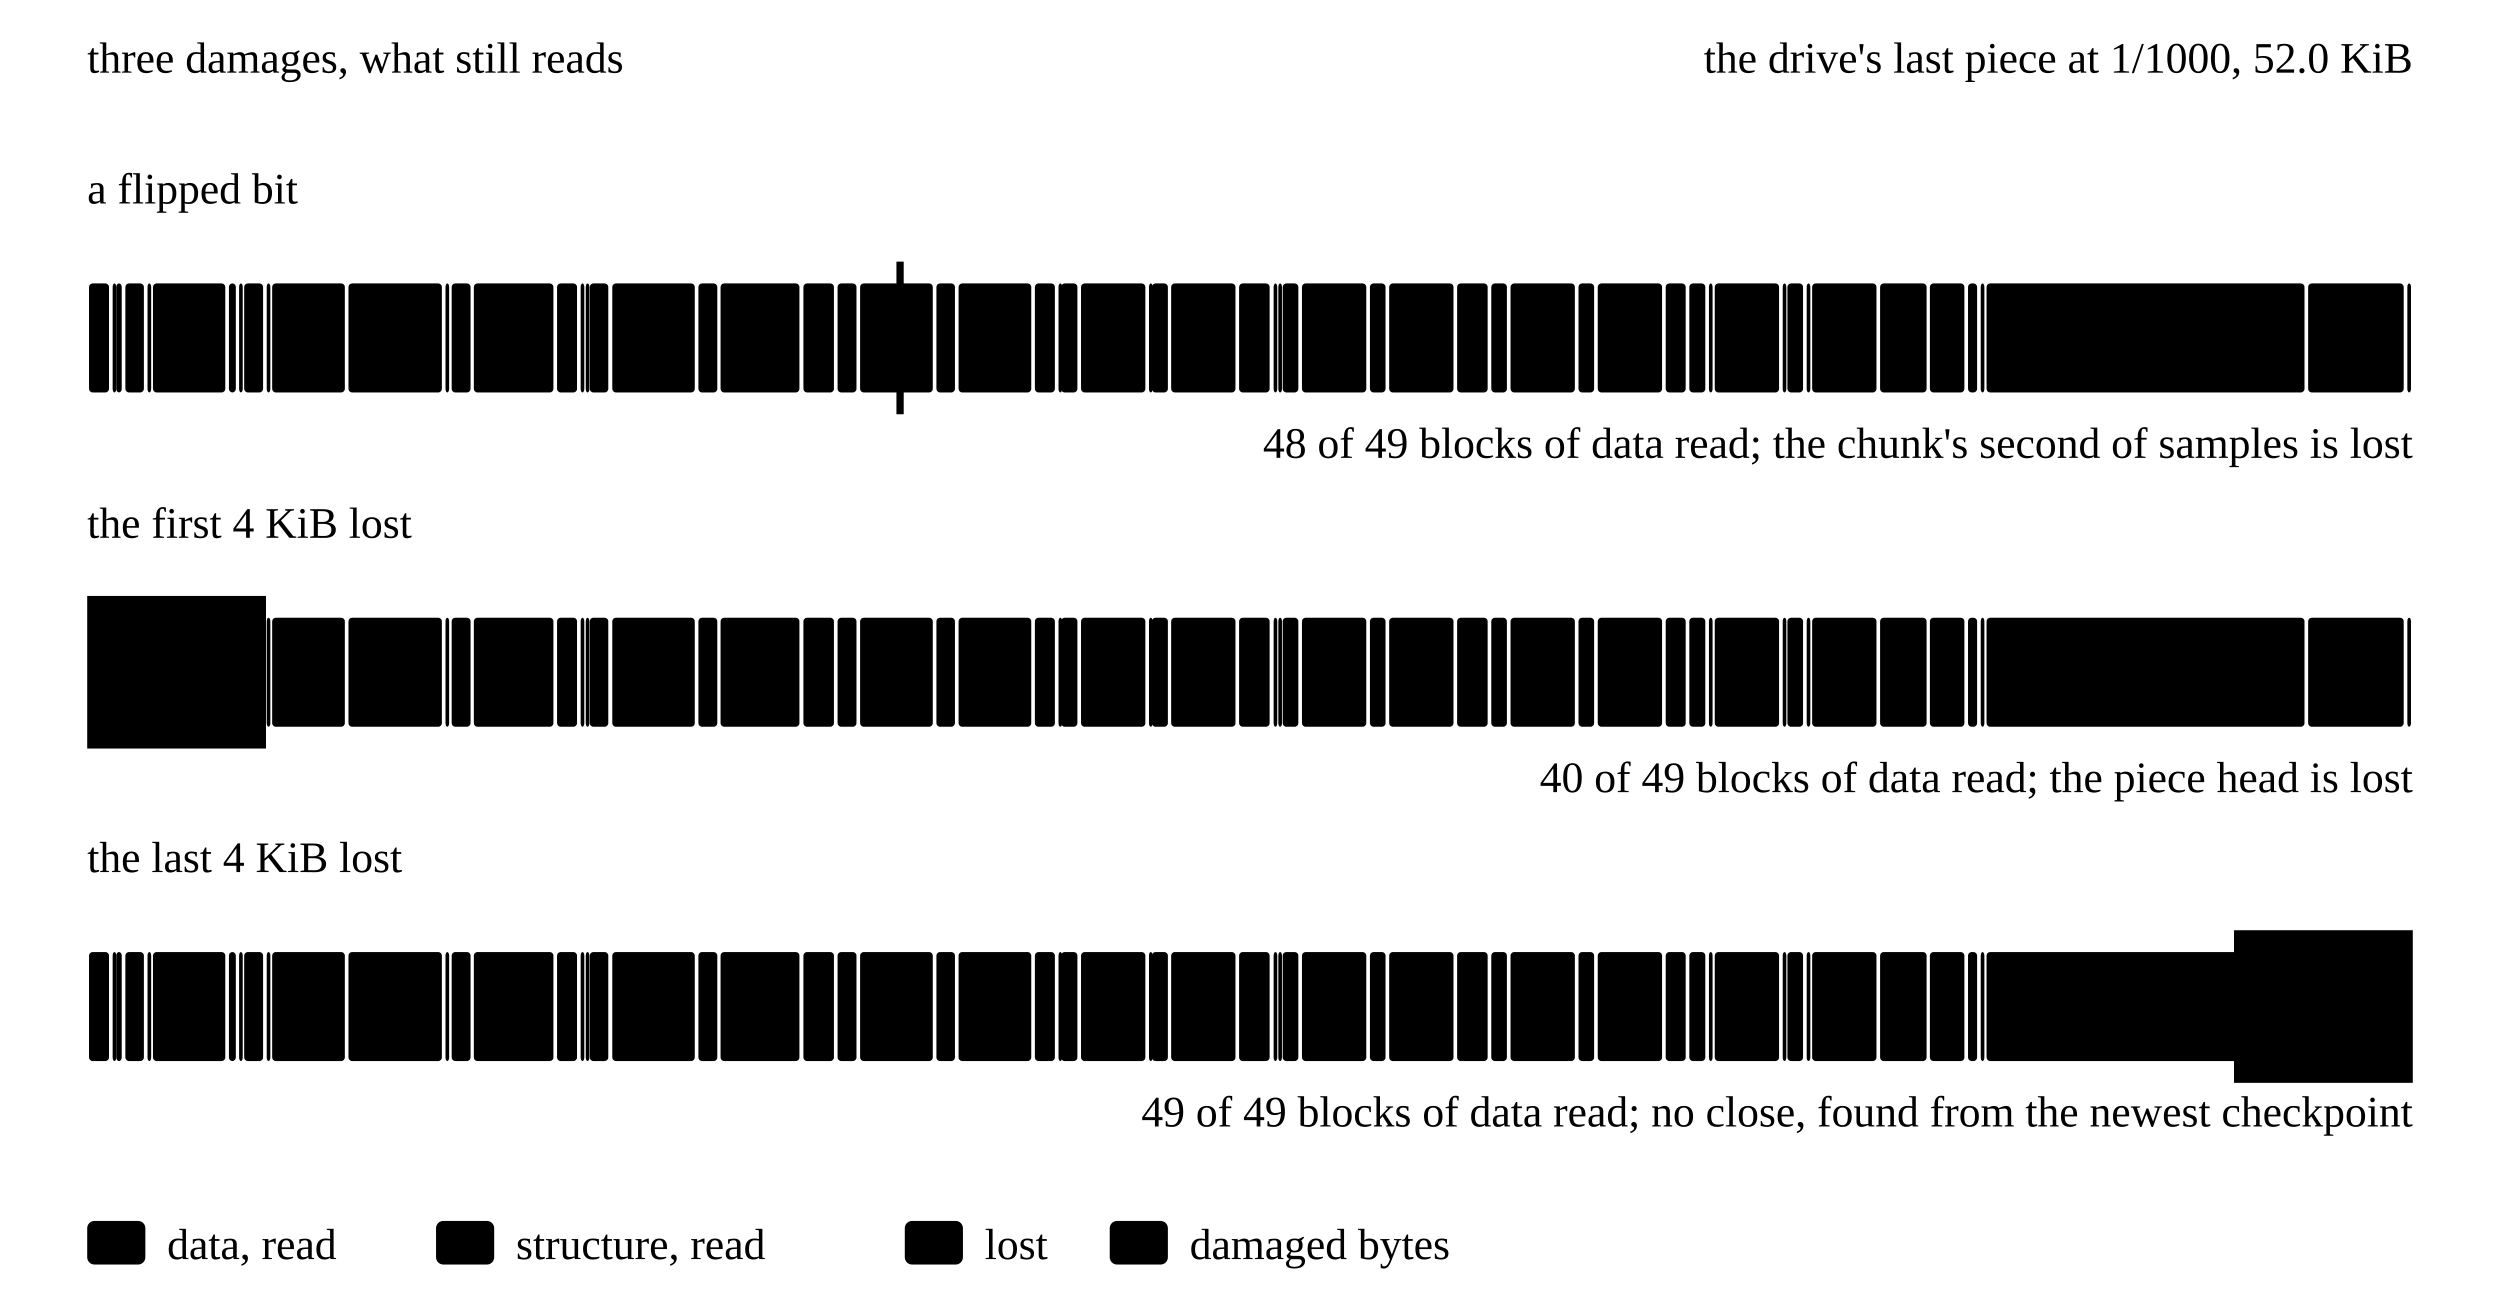
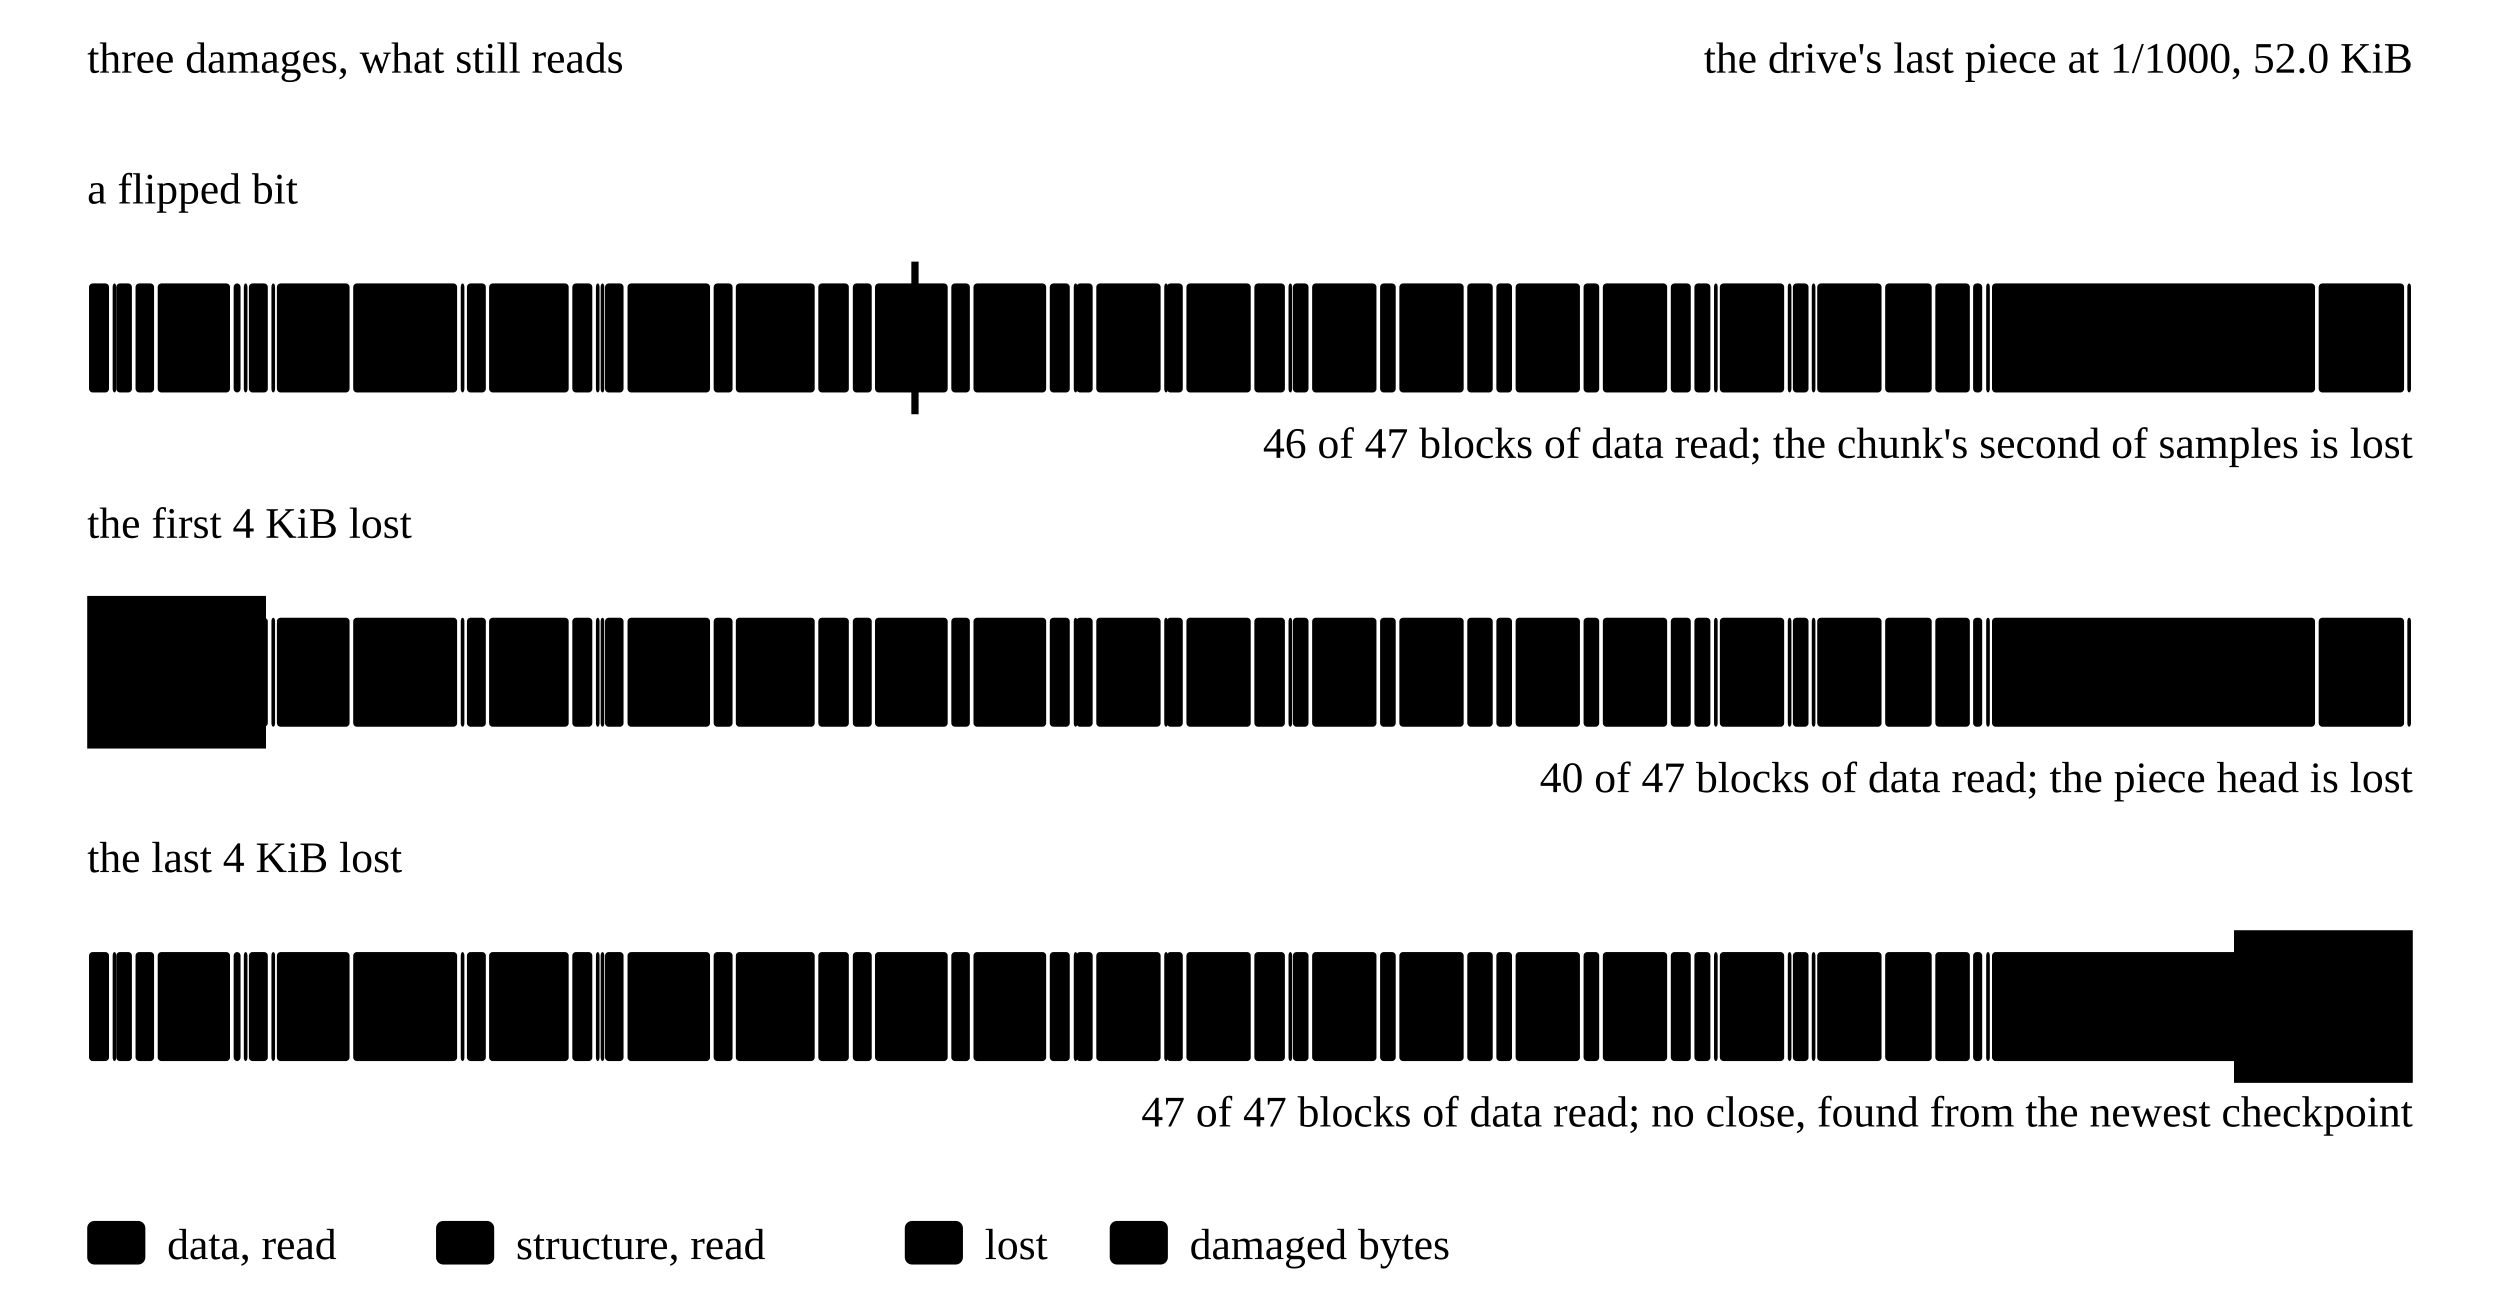
<svg xmlns="http://www.w3.org/2000/svg" class="ww-svg" viewBox="0 0 688 362" width="688" height="362" role="img" aria-label="The drive's last piece three times, each with one damage: a flipped bit costs one chunk; the first 4 KiB lost cost the blocks in them; the last 4 KiB lost cost the tail and the close, and the reader finds the blocks from the newest checkpoint">
  <text x="24.0" y="20.0" text-anchor="start" class="strong">three damages, what still reads</text>
  <text x="664.0" y="20.0" text-anchor="end" class="soft small">the drive's last piece at 1/1000, 52.0 KiB</text>
  <text x="24.0" y="56.0" text-anchor="start" class="small strong">a flipped bit</text>
  <rect x="24.5" y="78.0" width="5.5" height="30.0" rx="1" class="tint-green" />
  <rect x="31.0" y="78.0" width="1.0" height="30.0" rx="1" class="tint-purple" />
-   <rect x="32.0" y="78.0" width="1.5" height="30.0" rx="1" class="tint-purple" />
-   <rect x="34.5" y="78.0" width="5.1" height="30.0" rx="1" class="tint-blue" />
-   <rect x="40.6" y="78.0" width="1.0" height="30.0" rx="1" class="tint-purple" />
-   <rect x="42.1" y="78.0" width="19.9" height="30.0" rx="1" class="tint-blue" />
-   <rect x="63.0" y="78.0" width="1.9" height="30.0" rx="1" class="tint-purple" />
-   <rect x="65.8" y="78.0" width="1.0" height="30.0" rx="1" class="tint-purple" />
-   <rect x="67.2" y="78.0" width="5.2" height="30.0" rx="1" class="tint-blue" />
-   <rect x="73.4" y="78.0" width="1.0" height="30.0" rx="1" class="tint-purple" />
-   <rect x="74.9" y="78.0" width="20.0" height="30.0" rx="1" class="tint-blue" />
-   <rect x="95.9" y="78.0" width="25.7" height="30.0" rx="1" class="tint-amber" />
-   <rect x="122.6" y="78.0" width="1.0" height="30.0" rx="1" class="tint-purple" />
-   <rect x="124.3" y="78.0" width="5.2" height="30.0" rx="1" class="tint-blue" />
-   <rect x="130.4" y="78.0" width="21.9" height="30.0" rx="1" class="tint-blue" />
-   <rect x="153.3" y="78.0" width="5.5" height="30.0" rx="1" class="tint-amber" />
-   <rect x="159.8" y="78.0" width="1.0" height="30.0" rx="1" class="tint-purple" />
-   <rect x="161.2" y="78.0" width="1.0" height="30.0" rx="1" class="tint-blue" />
-   <rect x="162.3" y="78.0" width="5.1" height="30.0" rx="1" class="tint-blue" />
-   <rect x="168.5" y="78.0" width="22.7" height="30.0" rx="1" class="tint-blue" />
-   <rect x="192.2" y="78.0" width="5.2" height="30.0" rx="1" class="tint-blue" />
-   <rect x="198.3" y="78.0" width="21.7" height="30.0" rx="1" class="tint-blue" />
-   <rect x="221.1" y="78.0" width="8.4" height="30.0" rx="1" class="tint-amber" />
-   <rect x="230.5" y="78.0" width="5.2" height="30.0" rx="1" class="tint-blue" />
-   <rect x="236.7" y="78.0" width="20.0" height="30.0" rx="1" class="faint" />
-   <rect x="257.7" y="78.0" width="5.1" height="30.0" rx="1" class="tint-blue" />
-   <rect x="263.8" y="78.0" width="20.0" height="30.0" rx="1" class="tint-blue" />
-   <rect x="284.8" y="78.0" width="5.5" height="30.0" rx="1" class="tint-amber" />
-   <rect x="291.3" y="78.0" width="1.0" height="30.0" rx="1" class="tint-purple" />
-   <rect x="292.0" y="78.0" width="4.5" height="30.0" rx="1" class="tint-blue" />
-   <rect x="297.5" y="78.0" width="17.7" height="30.0" rx="1" class="tint-blue" />
-   <rect x="316.2" y="78.0" width="1.0" height="30.0" rx="1" class="tint-purple" />
-   <rect x="317.0" y="78.0" width="4.4" height="30.0" rx="1" class="tint-blue" />
-   <rect x="322.3" y="78.0" width="17.7" height="30.0" rx="1" class="tint-blue" />
-   <rect x="341.0" y="78.0" width="8.4" height="30.0" rx="1" class="tint-amber" />
-   <rect x="350.5" y="78.0" width="1.0" height="30.0" rx="1" class="tint-purple" />
-   <rect x="351.8" y="78.0" width="1.0" height="30.0" rx="1" class="tint-blue" />
-   <rect x="353.0" y="78.0" width="4.3" height="30.0" rx="1" class="tint-blue" />
-   <rect x="358.3" y="78.0" width="17.7" height="30.0" rx="1" class="tint-blue" />
-   <rect x="377.0" y="78.0" width="4.3" height="30.0" rx="1" class="tint-blue" />
-   <rect x="382.3" y="78.0" width="17.7" height="30.0" rx="1" class="tint-blue" />
-   <rect x="401.0" y="78.0" width="8.4" height="30.0" rx="1" class="tint-amber" />
-   <rect x="410.4" y="78.0" width="4.3" height="30.0" rx="1" class="tint-blue" />
-   <rect x="415.7" y="78.0" width="17.7" height="30.0" rx="1" class="tint-blue" />
-   <rect x="434.4" y="78.0" width="4.3" height="30.0" rx="1" class="tint-blue" />
-   <rect x="439.7" y="78.0" width="17.7" height="30.0" rx="1" class="tint-blue" />
-   <rect x="458.4" y="78.0" width="5.5" height="30.0" rx="1" class="tint-amber" />
-   <rect x="464.9" y="78.0" width="4.4" height="30.0" rx="1" class="tint-blue" />
-   <rect x="470.3" y="78.0" width="1.0" height="30.0" rx="1" class="tint-purple" />
-   <rect x="471.9" y="78.0" width="17.7" height="30.0" rx="1" class="tint-blue" />
-   <rect x="490.6" y="78.0" width="1.0" height="30.0" rx="1" class="tint-purple" />
-   <rect x="491.9" y="78.0" width="4.3" height="30.0" rx="1" class="tint-blue" />
-   <rect x="497.2" y="78.0" width="1.0" height="30.0" rx="1" class="tint-purple" />
-   <rect x="498.7" y="78.0" width="17.7" height="30.0" rx="1" class="tint-blue" />
-   <rect x="517.4" y="78.0" width="12.8" height="30.0" rx="1" class="tint-amber" />
-   <rect x="531.1" y="78.0" width="9.5" height="30.0" rx="1" class="tint-teal" />
-   <rect x="541.6" y="78.0" width="2.5" height="30.0" rx="1" class="tint-teal" />
-   <rect x="545.1" y="78.0" width="1.0" height="30.0" rx="1" class="tint-teal" />
-   <rect x="546.7" y="78.0" width="87.5" height="30.0" rx="1" class="tint-green" />
-   <rect x="635.2" y="78.0" width="26.3" height="30.0" rx="1" class="tint-green" />
+   <rect x="32.0" y="78.0" width="4.3" height="30.0" rx="1" class="tint-purple" />
+   <rect x="37.3" y="78.0" width="5.1" height="30.0" rx="1" class="tint-blue" />
+   <rect x="43.4" y="78.0" width="19.9" height="30.0" rx="1" class="tint-blue" />
+   <rect x="64.3" y="78.0" width="1.9" height="30.0" rx="1" class="tint-purple" />
+   <rect x="67.1" y="78.0" width="1.0" height="30.0" rx="1" class="tint-purple" />
+   <rect x="68.5" y="78.0" width="5.2" height="30.0" rx="1" class="tint-blue" />
+   <rect x="74.7" y="78.0" width="1.0" height="30.0" rx="1" class="tint-purple" />
+   <rect x="76.2" y="78.0" width="20.0" height="30.0" rx="1" class="tint-blue" />
+   <rect x="97.2" y="78.0" width="28.6" height="30.0" rx="1" class="tint-amber" />
+   <rect x="126.8" y="78.0" width="1.0" height="30.0" rx="1" class="tint-purple" />
+   <rect x="128.5" y="78.0" width="5.2" height="30.0" rx="1" class="tint-blue" />
+   <rect x="134.6" y="78.0" width="21.9" height="30.0" rx="1" class="tint-blue" />
+   <rect x="157.5" y="78.0" width="5.5" height="30.0" rx="1" class="tint-amber" />
+   <rect x="164.0" y="78.0" width="1.0" height="30.0" rx="1" class="tint-purple" />
+   <rect x="165.3" y="78.0" width="1.0" height="30.0" rx="1" class="tint-blue" />
+   <rect x="166.5" y="78.0" width="5.1" height="30.0" rx="1" class="tint-blue" />
+   <rect x="172.7" y="78.0" width="22.7" height="30.0" rx="1" class="tint-blue" />
+   <rect x="196.4" y="78.0" width="5.2" height="30.0" rx="1" class="tint-blue" />
+   <rect x="202.5" y="78.0" width="21.7" height="30.0" rx="1" class="tint-blue" />
+   <rect x="225.2" y="78.0" width="8.4" height="30.0" rx="1" class="tint-amber" />
+   <rect x="234.7" y="78.0" width="5.2" height="30.0" rx="1" class="tint-blue" />
+   <rect x="240.8" y="78.0" width="20.0" height="30.0" rx="1" class="faint" />
+   <rect x="261.8" y="78.0" width="5.1" height="30.0" rx="1" class="tint-blue" />
+   <rect x="267.9" y="78.0" width="20.0" height="30.0" rx="1" class="tint-blue" />
+   <rect x="288.9" y="78.0" width="5.5" height="30.0" rx="1" class="tint-amber" />
+   <rect x="295.5" y="78.0" width="1.0" height="30.0" rx="1" class="tint-purple" />
+   <rect x="296.2" y="78.0" width="4.5" height="30.0" rx="1" class="tint-blue" />
+   <rect x="301.7" y="78.0" width="17.7" height="30.0" rx="1" class="tint-blue" />
+   <rect x="320.4" y="78.0" width="1.0" height="30.0" rx="1" class="tint-purple" />
+   <rect x="321.1" y="78.0" width="4.4" height="30.0" rx="1" class="tint-blue" />
+   <rect x="326.5" y="78.0" width="17.7" height="30.0" rx="1" class="tint-blue" />
+   <rect x="345.2" y="78.0" width="8.4" height="30.0" rx="1" class="tint-amber" />
+   <rect x="354.6" y="78.0" width="1.0" height="30.0" rx="1" class="tint-blue" />
+   <rect x="355.8" y="78.0" width="4.3" height="30.0" rx="1" class="tint-blue" />
+   <rect x="361.1" y="78.0" width="17.7" height="30.0" rx="1" class="tint-blue" />
+   <rect x="379.8" y="78.0" width="4.3" height="30.0" rx="1" class="tint-blue" />
+   <rect x="385.1" y="78.0" width="17.7" height="30.0" rx="1" class="tint-blue" />
+   <rect x="403.8" y="78.0" width="7.0" height="30.0" rx="1" class="tint-amber" />
+   <rect x="411.8" y="78.0" width="4.3" height="30.0" rx="1" class="tint-blue" />
+   <rect x="417.1" y="78.0" width="17.7" height="30.0" rx="1" class="tint-blue" />
+   <rect x="435.8" y="78.0" width="4.3" height="30.0" rx="1" class="tint-blue" />
+   <rect x="441.1" y="78.0" width="17.7" height="30.0" rx="1" class="tint-blue" />
+   <rect x="459.8" y="78.0" width="5.5" height="30.0" rx="1" class="tint-amber" />
+   <rect x="466.3" y="78.0" width="4.4" height="30.0" rx="1" class="tint-blue" />
+   <rect x="471.7" y="78.0" width="1.0" height="30.0" rx="1" class="tint-purple" />
+   <rect x="473.3" y="78.0" width="17.7" height="30.0" rx="1" class="tint-blue" />
+   <rect x="492.0" y="78.0" width="1.0" height="30.0" rx="1" class="tint-purple" />
+   <rect x="493.4" y="78.0" width="4.3" height="30.0" rx="1" class="tint-blue" />
+   <rect x="498.6" y="78.0" width="1.0" height="30.0" rx="1" class="tint-purple" />
+   <rect x="500.1" y="78.0" width="17.7" height="30.0" rx="1" class="tint-blue" />
+   <rect x="518.8" y="78.0" width="12.8" height="30.0" rx="1" class="tint-amber" />
+   <rect x="532.6" y="78.0" width="9.5" height="30.0" rx="1" class="tint-teal" />
+   <rect x="543.0" y="78.0" width="2.5" height="30.0" rx="1" class="tint-teal" />
+   <rect x="546.6" y="78.0" width="1.0" height="30.0" rx="1" class="tint-teal" />
+   <rect x="548.2" y="78.0" width="88.9" height="30.0" rx="1" class="tint-green" />
+   <rect x="638.1" y="78.0" width="23.5" height="30.0" rx="1" class="tint-green" />
  <rect x="662.5" y="78.0" width="1.0" height="30.0" rx="1" class="tint-green" />
-   <rect x="246.7" y="72.0" width="2.0" height="42.0" rx="0" class="tint-accent" />
-   <path d="M246.7 68.0 V114.0" class="accent-line" />
-   <text x="250.7" y="66.0" text-anchor="start" class="small accent" />
-   <text x="664.0" y="126.0" text-anchor="end" class="small">48 of 49 blocks of data read; the chunk's second of samples is lost</text>
+   <rect x="250.8" y="72.0" width="2.0" height="42.0" rx="0" class="tint-accent" />
+   <path d="M250.8 68.0 V114.0" class="accent-line" />
+   <text x="254.8" y="66.0" text-anchor="start" class="small accent" />
+   <text x="664.0" y="126.0" text-anchor="end" class="small">46 of 47 blocks of data read; the chunk's second of samples is lost</text>
  <text x="24.0" y="148.0" text-anchor="start" class="small strong">the first 4 KiB lost</text>
  <rect x="24.5" y="170.0" width="5.5" height="30.0" rx="1" class="faint" />
  <rect x="31.0" y="170.0" width="1.0" height="30.0" rx="1" class="faint" />
-   <rect x="32.0" y="170.0" width="1.5" height="30.0" rx="1" class="faint" />
-   <rect x="34.5" y="170.0" width="5.1" height="30.0" rx="1" class="faint" />
-   <rect x="40.6" y="170.0" width="1.0" height="30.0" rx="1" class="faint" />
-   <rect x="42.1" y="170.0" width="19.9" height="30.0" rx="1" class="faint" />
-   <rect x="63.0" y="170.0" width="1.9" height="30.0" rx="1" class="faint" />
-   <rect x="65.8" y="170.0" width="1.0" height="30.0" rx="1" class="faint" />
-   <rect x="67.2" y="170.0" width="5.2" height="30.0" rx="1" class="faint" />
-   <rect x="73.4" y="170.0" width="1.0" height="30.0" rx="1" class="faint" />
-   <rect x="74.9" y="170.0" width="20.0" height="30.0" rx="1" class="tint-blue" />
-   <rect x="95.9" y="170.0" width="25.7" height="30.0" rx="1" class="tint-amber" />
-   <rect x="122.6" y="170.0" width="1.0" height="30.0" rx="1" class="tint-purple" />
-   <rect x="124.3" y="170.0" width="5.2" height="30.0" rx="1" class="tint-blue" />
-   <rect x="130.4" y="170.0" width="21.9" height="30.0" rx="1" class="tint-blue" />
-   <rect x="153.3" y="170.0" width="5.5" height="30.0" rx="1" class="tint-amber" />
-   <rect x="159.8" y="170.0" width="1.0" height="30.0" rx="1" class="tint-purple" />
-   <rect x="161.2" y="170.0" width="1.0" height="30.0" rx="1" class="tint-blue" />
-   <rect x="162.3" y="170.0" width="5.1" height="30.0" rx="1" class="tint-blue" />
-   <rect x="168.5" y="170.0" width="22.7" height="30.0" rx="1" class="tint-blue" />
-   <rect x="192.2" y="170.0" width="5.2" height="30.0" rx="1" class="tint-blue" />
-   <rect x="198.3" y="170.0" width="21.7" height="30.0" rx="1" class="tint-blue" />
-   <rect x="221.1" y="170.0" width="8.4" height="30.0" rx="1" class="tint-amber" />
-   <rect x="230.5" y="170.0" width="5.2" height="30.0" rx="1" class="tint-blue" />
-   <rect x="236.7" y="170.0" width="20.0" height="30.0" rx="1" class="tint-blue" />
-   <rect x="257.7" y="170.0" width="5.1" height="30.0" rx="1" class="tint-blue" />
-   <rect x="263.8" y="170.0" width="20.0" height="30.0" rx="1" class="tint-blue" />
-   <rect x="284.8" y="170.0" width="5.5" height="30.0" rx="1" class="tint-amber" />
-   <rect x="291.3" y="170.0" width="1.0" height="30.0" rx="1" class="tint-purple" />
-   <rect x="292.0" y="170.0" width="4.5" height="30.0" rx="1" class="tint-blue" />
-   <rect x="297.5" y="170.0" width="17.7" height="30.0" rx="1" class="tint-blue" />
-   <rect x="316.2" y="170.0" width="1.0" height="30.0" rx="1" class="tint-purple" />
-   <rect x="317.0" y="170.0" width="4.4" height="30.0" rx="1" class="tint-blue" />
-   <rect x="322.3" y="170.0" width="17.7" height="30.0" rx="1" class="tint-blue" />
-   <rect x="341.0" y="170.0" width="8.4" height="30.0" rx="1" class="tint-amber" />
-   <rect x="350.5" y="170.0" width="1.0" height="30.0" rx="1" class="tint-purple" />
-   <rect x="351.8" y="170.0" width="1.0" height="30.0" rx="1" class="tint-blue" />
-   <rect x="353.0" y="170.0" width="4.3" height="30.0" rx="1" class="tint-blue" />
-   <rect x="358.3" y="170.0" width="17.7" height="30.0" rx="1" class="tint-blue" />
-   <rect x="377.0" y="170.0" width="4.3" height="30.0" rx="1" class="tint-blue" />
-   <rect x="382.3" y="170.0" width="17.7" height="30.0" rx="1" class="tint-blue" />
-   <rect x="401.0" y="170.0" width="8.4" height="30.0" rx="1" class="tint-amber" />
-   <rect x="410.4" y="170.0" width="4.3" height="30.0" rx="1" class="tint-blue" />
-   <rect x="415.7" y="170.0" width="17.7" height="30.0" rx="1" class="tint-blue" />
-   <rect x="434.4" y="170.0" width="4.3" height="30.0" rx="1" class="tint-blue" />
-   <rect x="439.7" y="170.0" width="17.7" height="30.0" rx="1" class="tint-blue" />
-   <rect x="458.4" y="170.0" width="5.5" height="30.0" rx="1" class="tint-amber" />
-   <rect x="464.9" y="170.0" width="4.4" height="30.0" rx="1" class="tint-blue" />
-   <rect x="470.3" y="170.0" width="1.0" height="30.0" rx="1" class="tint-purple" />
-   <rect x="471.9" y="170.0" width="17.7" height="30.0" rx="1" class="tint-blue" />
-   <rect x="490.6" y="170.0" width="1.0" height="30.0" rx="1" class="tint-purple" />
-   <rect x="491.9" y="170.0" width="4.3" height="30.0" rx="1" class="tint-blue" />
-   <rect x="497.2" y="170.0" width="1.0" height="30.0" rx="1" class="tint-purple" />
-   <rect x="498.7" y="170.0" width="17.7" height="30.0" rx="1" class="tint-blue" />
-   <rect x="517.4" y="170.0" width="12.8" height="30.0" rx="1" class="tint-amber" />
-   <rect x="531.1" y="170.0" width="9.5" height="30.0" rx="1" class="tint-teal" />
-   <rect x="541.6" y="170.0" width="2.5" height="30.0" rx="1" class="tint-teal" />
-   <rect x="545.1" y="170.0" width="1.0" height="30.0" rx="1" class="tint-teal" />
-   <rect x="546.7" y="170.0" width="87.5" height="30.0" rx="1" class="tint-green" />
-   <rect x="635.2" y="170.0" width="26.3" height="30.0" rx="1" class="tint-green" />
+   <rect x="32.0" y="170.0" width="4.3" height="30.0" rx="1" class="faint" />
+   <rect x="37.3" y="170.0" width="5.1" height="30.0" rx="1" class="faint" />
+   <rect x="43.4" y="170.0" width="19.9" height="30.0" rx="1" class="faint" />
+   <rect x="64.3" y="170.0" width="1.9" height="30.0" rx="1" class="faint" />
+   <rect x="67.1" y="170.0" width="1.0" height="30.0" rx="1" class="faint" />
+   <rect x="68.5" y="170.0" width="5.2" height="30.0" rx="1" class="faint" />
+   <rect x="74.7" y="170.0" width="1.0" height="30.0" rx="1" class="tint-purple" />
+   <rect x="76.2" y="170.0" width="20.0" height="30.0" rx="1" class="tint-blue" />
+   <rect x="97.2" y="170.0" width="28.6" height="30.0" rx="1" class="tint-amber" />
+   <rect x="126.8" y="170.0" width="1.0" height="30.0" rx="1" class="tint-purple" />
+   <rect x="128.5" y="170.0" width="5.2" height="30.0" rx="1" class="tint-blue" />
+   <rect x="134.6" y="170.0" width="21.9" height="30.0" rx="1" class="tint-blue" />
+   <rect x="157.5" y="170.0" width="5.5" height="30.0" rx="1" class="tint-amber" />
+   <rect x="164.0" y="170.0" width="1.0" height="30.0" rx="1" class="tint-purple" />
+   <rect x="165.3" y="170.0" width="1.0" height="30.0" rx="1" class="tint-blue" />
+   <rect x="166.5" y="170.0" width="5.1" height="30.0" rx="1" class="tint-blue" />
+   <rect x="172.7" y="170.0" width="22.7" height="30.0" rx="1" class="tint-blue" />
+   <rect x="196.4" y="170.0" width="5.2" height="30.0" rx="1" class="tint-blue" />
+   <rect x="202.5" y="170.0" width="21.7" height="30.0" rx="1" class="tint-blue" />
+   <rect x="225.2" y="170.0" width="8.4" height="30.0" rx="1" class="tint-amber" />
+   <rect x="234.7" y="170.0" width="5.2" height="30.0" rx="1" class="tint-blue" />
+   <rect x="240.8" y="170.0" width="20.0" height="30.0" rx="1" class="tint-blue" />
+   <rect x="261.8" y="170.0" width="5.1" height="30.0" rx="1" class="tint-blue" />
+   <rect x="267.9" y="170.0" width="20.0" height="30.0" rx="1" class="tint-blue" />
+   <rect x="288.9" y="170.0" width="5.5" height="30.0" rx="1" class="tint-amber" />
+   <rect x="295.5" y="170.0" width="1.0" height="30.0" rx="1" class="tint-purple" />
+   <rect x="296.2" y="170.0" width="4.5" height="30.0" rx="1" class="tint-blue" />
+   <rect x="301.7" y="170.0" width="17.7" height="30.0" rx="1" class="tint-blue" />
+   <rect x="320.4" y="170.0" width="1.0" height="30.0" rx="1" class="tint-purple" />
+   <rect x="321.1" y="170.0" width="4.4" height="30.0" rx="1" class="tint-blue" />
+   <rect x="326.5" y="170.0" width="17.7" height="30.0" rx="1" class="tint-blue" />
+   <rect x="345.2" y="170.0" width="8.4" height="30.0" rx="1" class="tint-amber" />
+   <rect x="354.6" y="170.0" width="1.0" height="30.0" rx="1" class="tint-blue" />
+   <rect x="355.8" y="170.0" width="4.3" height="30.0" rx="1" class="tint-blue" />
+   <rect x="361.1" y="170.0" width="17.7" height="30.0" rx="1" class="tint-blue" />
+   <rect x="379.8" y="170.0" width="4.3" height="30.0" rx="1" class="tint-blue" />
+   <rect x="385.1" y="170.0" width="17.7" height="30.0" rx="1" class="tint-blue" />
+   <rect x="403.8" y="170.0" width="7.0" height="30.0" rx="1" class="tint-amber" />
+   <rect x="411.8" y="170.0" width="4.3" height="30.0" rx="1" class="tint-blue" />
+   <rect x="417.1" y="170.0" width="17.7" height="30.0" rx="1" class="tint-blue" />
+   <rect x="435.8" y="170.0" width="4.3" height="30.0" rx="1" class="tint-blue" />
+   <rect x="441.1" y="170.0" width="17.7" height="30.0" rx="1" class="tint-blue" />
+   <rect x="459.8" y="170.0" width="5.5" height="30.0" rx="1" class="tint-amber" />
+   <rect x="466.3" y="170.0" width="4.4" height="30.0" rx="1" class="tint-blue" />
+   <rect x="471.7" y="170.0" width="1.0" height="30.0" rx="1" class="tint-purple" />
+   <rect x="473.3" y="170.0" width="17.7" height="30.0" rx="1" class="tint-blue" />
+   <rect x="492.0" y="170.0" width="1.0" height="30.0" rx="1" class="tint-purple" />
+   <rect x="493.4" y="170.0" width="4.3" height="30.0" rx="1" class="tint-blue" />
+   <rect x="498.6" y="170.0" width="1.0" height="30.0" rx="1" class="tint-purple" />
+   <rect x="500.1" y="170.0" width="17.7" height="30.0" rx="1" class="tint-blue" />
+   <rect x="518.8" y="170.0" width="12.8" height="30.0" rx="1" class="tint-amber" />
+   <rect x="532.6" y="170.0" width="9.5" height="30.0" rx="1" class="tint-teal" />
+   <rect x="543.0" y="170.0" width="2.5" height="30.0" rx="1" class="tint-teal" />
+   <rect x="546.6" y="170.0" width="1.0" height="30.0" rx="1" class="tint-teal" />
+   <rect x="548.2" y="170.0" width="88.9" height="30.0" rx="1" class="tint-green" />
+   <rect x="638.1" y="170.0" width="23.5" height="30.0" rx="1" class="tint-green" />
  <rect x="662.5" y="170.0" width="1.0" height="30.0" rx="1" class="tint-green" />
  <rect x="24.0" y="164.0" width="49.2" height="42.0" rx="0" class="tint-accent" />
  <path d="M24.0 160.0 V206.0" class="accent-line" />
  <text x="28.0" y="158.0" text-anchor="start" class="small accent" />
-   <text x="664.0" y="218.0" text-anchor="end" class="small">40 of 49 blocks of data read; the piece head is lost</text>
+   <text x="664.0" y="218.0" text-anchor="end" class="small">40 of 47 blocks of data read; the piece head is lost</text>
  <text x="24.0" y="240.0" text-anchor="start" class="small strong">the last 4 KiB lost</text>
  <rect x="24.5" y="262.0" width="5.5" height="30.0" rx="1" class="tint-green" />
  <rect x="31.0" y="262.0" width="1.0" height="30.0" rx="1" class="tint-purple" />
-   <rect x="32.0" y="262.0" width="1.5" height="30.0" rx="1" class="tint-purple" />
-   <rect x="34.5" y="262.0" width="5.1" height="30.0" rx="1" class="tint-blue" />
-   <rect x="40.6" y="262.0" width="1.0" height="30.0" rx="1" class="tint-purple" />
-   <rect x="42.1" y="262.0" width="19.9" height="30.0" rx="1" class="tint-blue" />
-   <rect x="63.0" y="262.0" width="1.9" height="30.0" rx="1" class="tint-purple" />
-   <rect x="65.8" y="262.0" width="1.0" height="30.0" rx="1" class="tint-purple" />
-   <rect x="67.2" y="262.0" width="5.2" height="30.0" rx="1" class="tint-blue" />
-   <rect x="73.4" y="262.0" width="1.0" height="30.0" rx="1" class="tint-purple" />
-   <rect x="74.9" y="262.0" width="20.0" height="30.0" rx="1" class="tint-blue" />
-   <rect x="95.9" y="262.0" width="25.7" height="30.0" rx="1" class="tint-amber" />
-   <rect x="122.6" y="262.0" width="1.0" height="30.0" rx="1" class="tint-purple" />
-   <rect x="124.3" y="262.0" width="5.2" height="30.0" rx="1" class="tint-blue" />
-   <rect x="130.4" y="262.0" width="21.9" height="30.0" rx="1" class="tint-blue" />
-   <rect x="153.3" y="262.0" width="5.5" height="30.0" rx="1" class="tint-amber" />
-   <rect x="159.8" y="262.0" width="1.0" height="30.0" rx="1" class="tint-purple" />
-   <rect x="161.2" y="262.0" width="1.0" height="30.0" rx="1" class="tint-blue" />
-   <rect x="162.3" y="262.0" width="5.1" height="30.0" rx="1" class="tint-blue" />
-   <rect x="168.5" y="262.0" width="22.7" height="30.0" rx="1" class="tint-blue" />
-   <rect x="192.2" y="262.0" width="5.2" height="30.0" rx="1" class="tint-blue" />
-   <rect x="198.3" y="262.0" width="21.7" height="30.0" rx="1" class="tint-blue" />
-   <rect x="221.1" y="262.0" width="8.4" height="30.0" rx="1" class="tint-amber" />
-   <rect x="230.5" y="262.0" width="5.2" height="30.0" rx="1" class="tint-blue" />
-   <rect x="236.7" y="262.0" width="20.0" height="30.0" rx="1" class="tint-blue" />
-   <rect x="257.7" y="262.0" width="5.1" height="30.0" rx="1" class="tint-blue" />
-   <rect x="263.8" y="262.0" width="20.0" height="30.0" rx="1" class="tint-blue" />
-   <rect x="284.8" y="262.0" width="5.5" height="30.0" rx="1" class="tint-amber" />
-   <rect x="291.3" y="262.0" width="1.0" height="30.0" rx="1" class="tint-purple" />
-   <rect x="292.0" y="262.0" width="4.5" height="30.0" rx="1" class="tint-blue" />
-   <rect x="297.5" y="262.0" width="17.7" height="30.0" rx="1" class="tint-blue" />
-   <rect x="316.2" y="262.0" width="1.0" height="30.0" rx="1" class="tint-purple" />
-   <rect x="317.0" y="262.0" width="4.4" height="30.0" rx="1" class="tint-blue" />
-   <rect x="322.3" y="262.0" width="17.7" height="30.0" rx="1" class="tint-blue" />
-   <rect x="341.0" y="262.0" width="8.4" height="30.0" rx="1" class="tint-amber" />
-   <rect x="350.5" y="262.0" width="1.0" height="30.0" rx="1" class="tint-purple" />
-   <rect x="351.8" y="262.0" width="1.0" height="30.0" rx="1" class="tint-blue" />
-   <rect x="353.0" y="262.0" width="4.3" height="30.0" rx="1" class="tint-blue" />
-   <rect x="358.3" y="262.0" width="17.7" height="30.0" rx="1" class="tint-blue" />
-   <rect x="377.0" y="262.0" width="4.3" height="30.0" rx="1" class="tint-blue" />
-   <rect x="382.3" y="262.0" width="17.7" height="30.0" rx="1" class="tint-blue" />
-   <rect x="401.0" y="262.0" width="8.4" height="30.0" rx="1" class="tint-amber" />
-   <rect x="410.4" y="262.0" width="4.3" height="30.0" rx="1" class="tint-blue" />
-   <rect x="415.7" y="262.0" width="17.7" height="30.0" rx="1" class="tint-blue" />
-   <rect x="434.4" y="262.0" width="4.3" height="30.0" rx="1" class="tint-blue" />
-   <rect x="439.7" y="262.0" width="17.7" height="30.0" rx="1" class="tint-blue" />
-   <rect x="458.4" y="262.0" width="5.5" height="30.0" rx="1" class="tint-amber" />
-   <rect x="464.9" y="262.0" width="4.4" height="30.0" rx="1" class="tint-blue" />
-   <rect x="470.3" y="262.0" width="1.0" height="30.0" rx="1" class="tint-purple" />
-   <rect x="471.9" y="262.0" width="17.7" height="30.0" rx="1" class="tint-blue" />
-   <rect x="490.6" y="262.0" width="1.0" height="30.0" rx="1" class="tint-purple" />
-   <rect x="491.9" y="262.0" width="4.3" height="30.0" rx="1" class="tint-blue" />
-   <rect x="497.2" y="262.0" width="1.0" height="30.0" rx="1" class="tint-purple" />
-   <rect x="498.7" y="262.0" width="17.7" height="30.0" rx="1" class="tint-blue" />
-   <rect x="517.4" y="262.0" width="12.8" height="30.0" rx="1" class="tint-amber" />
-   <rect x="531.1" y="262.0" width="9.5" height="30.0" rx="1" class="tint-teal" />
-   <rect x="541.6" y="262.0" width="2.5" height="30.0" rx="1" class="tint-teal" />
-   <rect x="545.1" y="262.0" width="1.0" height="30.0" rx="1" class="tint-teal" />
-   <rect x="546.7" y="262.0" width="87.5" height="30.0" rx="1" class="faint" />
-   <rect x="635.2" y="262.0" width="26.3" height="30.0" rx="1" class="faint" />
+   <rect x="32.0" y="262.0" width="4.3" height="30.0" rx="1" class="tint-purple" />
+   <rect x="37.3" y="262.0" width="5.1" height="30.0" rx="1" class="tint-blue" />
+   <rect x="43.4" y="262.0" width="19.9" height="30.0" rx="1" class="tint-blue" />
+   <rect x="64.3" y="262.0" width="1.9" height="30.0" rx="1" class="tint-purple" />
+   <rect x="67.1" y="262.0" width="1.0" height="30.0" rx="1" class="tint-purple" />
+   <rect x="68.5" y="262.0" width="5.2" height="30.0" rx="1" class="tint-blue" />
+   <rect x="74.7" y="262.0" width="1.0" height="30.0" rx="1" class="tint-purple" />
+   <rect x="76.2" y="262.0" width="20.0" height="30.0" rx="1" class="tint-blue" />
+   <rect x="97.2" y="262.0" width="28.6" height="30.0" rx="1" class="tint-amber" />
+   <rect x="126.8" y="262.0" width="1.0" height="30.0" rx="1" class="tint-purple" />
+   <rect x="128.5" y="262.0" width="5.2" height="30.0" rx="1" class="tint-blue" />
+   <rect x="134.6" y="262.0" width="21.9" height="30.0" rx="1" class="tint-blue" />
+   <rect x="157.5" y="262.0" width="5.5" height="30.0" rx="1" class="tint-amber" />
+   <rect x="164.0" y="262.0" width="1.0" height="30.0" rx="1" class="tint-purple" />
+   <rect x="165.3" y="262.0" width="1.0" height="30.0" rx="1" class="tint-blue" />
+   <rect x="166.5" y="262.0" width="5.1" height="30.0" rx="1" class="tint-blue" />
+   <rect x="172.7" y="262.0" width="22.7" height="30.0" rx="1" class="tint-blue" />
+   <rect x="196.4" y="262.0" width="5.2" height="30.0" rx="1" class="tint-blue" />
+   <rect x="202.5" y="262.0" width="21.7" height="30.0" rx="1" class="tint-blue" />
+   <rect x="225.2" y="262.0" width="8.4" height="30.0" rx="1" class="tint-amber" />
+   <rect x="234.7" y="262.0" width="5.2" height="30.0" rx="1" class="tint-blue" />
+   <rect x="240.8" y="262.0" width="20.0" height="30.0" rx="1" class="tint-blue" />
+   <rect x="261.8" y="262.0" width="5.1" height="30.0" rx="1" class="tint-blue" />
+   <rect x="267.9" y="262.0" width="20.0" height="30.0" rx="1" class="tint-blue" />
+   <rect x="288.9" y="262.0" width="5.5" height="30.0" rx="1" class="tint-amber" />
+   <rect x="295.5" y="262.0" width="1.0" height="30.0" rx="1" class="tint-purple" />
+   <rect x="296.2" y="262.0" width="4.5" height="30.0" rx="1" class="tint-blue" />
+   <rect x="301.7" y="262.0" width="17.7" height="30.0" rx="1" class="tint-blue" />
+   <rect x="320.4" y="262.0" width="1.0" height="30.0" rx="1" class="tint-purple" />
+   <rect x="321.1" y="262.0" width="4.4" height="30.0" rx="1" class="tint-blue" />
+   <rect x="326.5" y="262.0" width="17.7" height="30.0" rx="1" class="tint-blue" />
+   <rect x="345.2" y="262.0" width="8.4" height="30.0" rx="1" class="tint-amber" />
+   <rect x="354.6" y="262.0" width="1.0" height="30.0" rx="1" class="tint-blue" />
+   <rect x="355.8" y="262.0" width="4.3" height="30.0" rx="1" class="tint-blue" />
+   <rect x="361.1" y="262.0" width="17.7" height="30.0" rx="1" class="tint-blue" />
+   <rect x="379.8" y="262.0" width="4.3" height="30.0" rx="1" class="tint-blue" />
+   <rect x="385.1" y="262.0" width="17.7" height="30.0" rx="1" class="tint-blue" />
+   <rect x="403.8" y="262.0" width="7.0" height="30.0" rx="1" class="tint-amber" />
+   <rect x="411.8" y="262.0" width="4.3" height="30.0" rx="1" class="tint-blue" />
+   <rect x="417.1" y="262.0" width="17.7" height="30.0" rx="1" class="tint-blue" />
+   <rect x="435.8" y="262.0" width="4.3" height="30.0" rx="1" class="tint-blue" />
+   <rect x="441.1" y="262.0" width="17.7" height="30.0" rx="1" class="tint-blue" />
+   <rect x="459.8" y="262.0" width="5.5" height="30.0" rx="1" class="tint-amber" />
+   <rect x="466.3" y="262.0" width="4.4" height="30.0" rx="1" class="tint-blue" />
+   <rect x="471.7" y="262.0" width="1.0" height="30.0" rx="1" class="tint-purple" />
+   <rect x="473.3" y="262.0" width="17.7" height="30.0" rx="1" class="tint-blue" />
+   <rect x="492.0" y="262.0" width="1.0" height="30.0" rx="1" class="tint-purple" />
+   <rect x="493.4" y="262.0" width="4.3" height="30.0" rx="1" class="tint-blue" />
+   <rect x="498.6" y="262.0" width="1.0" height="30.0" rx="1" class="tint-purple" />
+   <rect x="500.1" y="262.0" width="17.7" height="30.0" rx="1" class="tint-blue" />
+   <rect x="518.8" y="262.0" width="12.8" height="30.0" rx="1" class="tint-amber" />
+   <rect x="532.6" y="262.0" width="9.5" height="30.0" rx="1" class="tint-teal" />
+   <rect x="543.0" y="262.0" width="2.5" height="30.0" rx="1" class="tint-teal" />
+   <rect x="546.6" y="262.0" width="1.0" height="30.0" rx="1" class="tint-teal" />
+   <rect x="548.2" y="262.0" width="88.9" height="30.0" rx="1" class="faint" />
+   <rect x="638.1" y="262.0" width="23.5" height="30.0" rx="1" class="faint" />
  <rect x="662.5" y="262.0" width="1.0" height="30.0" rx="1" class="faint" />
  <rect x="614.8" y="256.0" width="49.2" height="42.0" rx="0" class="tint-accent" />
  <path d="M614.8 252.0 V298.0" class="accent-line" />
  <text x="618.8" y="250.0" text-anchor="start" class="small accent" />
-   <text x="664.0" y="310.0" text-anchor="end" class="small">49 of 49 blocks of data read; no close, found from the newest checkpoint</text>
+   <text x="664.0" y="310.0" text-anchor="end" class="small">47 of 47 blocks of data read; no close, found from the newest checkpoint</text>
  <rect x="24.0" y="336.0" width="16.0" height="12.0" rx="2" class="tint-blue" />
  <text x="46.0" y="346.5" text-anchor="start" class="small">data, read</text>
  <rect x="120.0" y="336.0" width="16.0" height="12.0" rx="2" class="tint-green" />
  <text x="142.0" y="346.5" text-anchor="start" class="small">structure, read</text>
  <rect x="249.0" y="336.0" width="16.0" height="12.0" rx="2" class="faint" />
  <text x="271.0" y="346.5" text-anchor="start" class="small">lost</text>
  <rect x="305.4" y="336.0" width="16.0" height="12.0" rx="2" class="tint-accent" />
  <text x="327.4" y="346.5" text-anchor="start" class="small">damaged bytes</text>
</svg>
